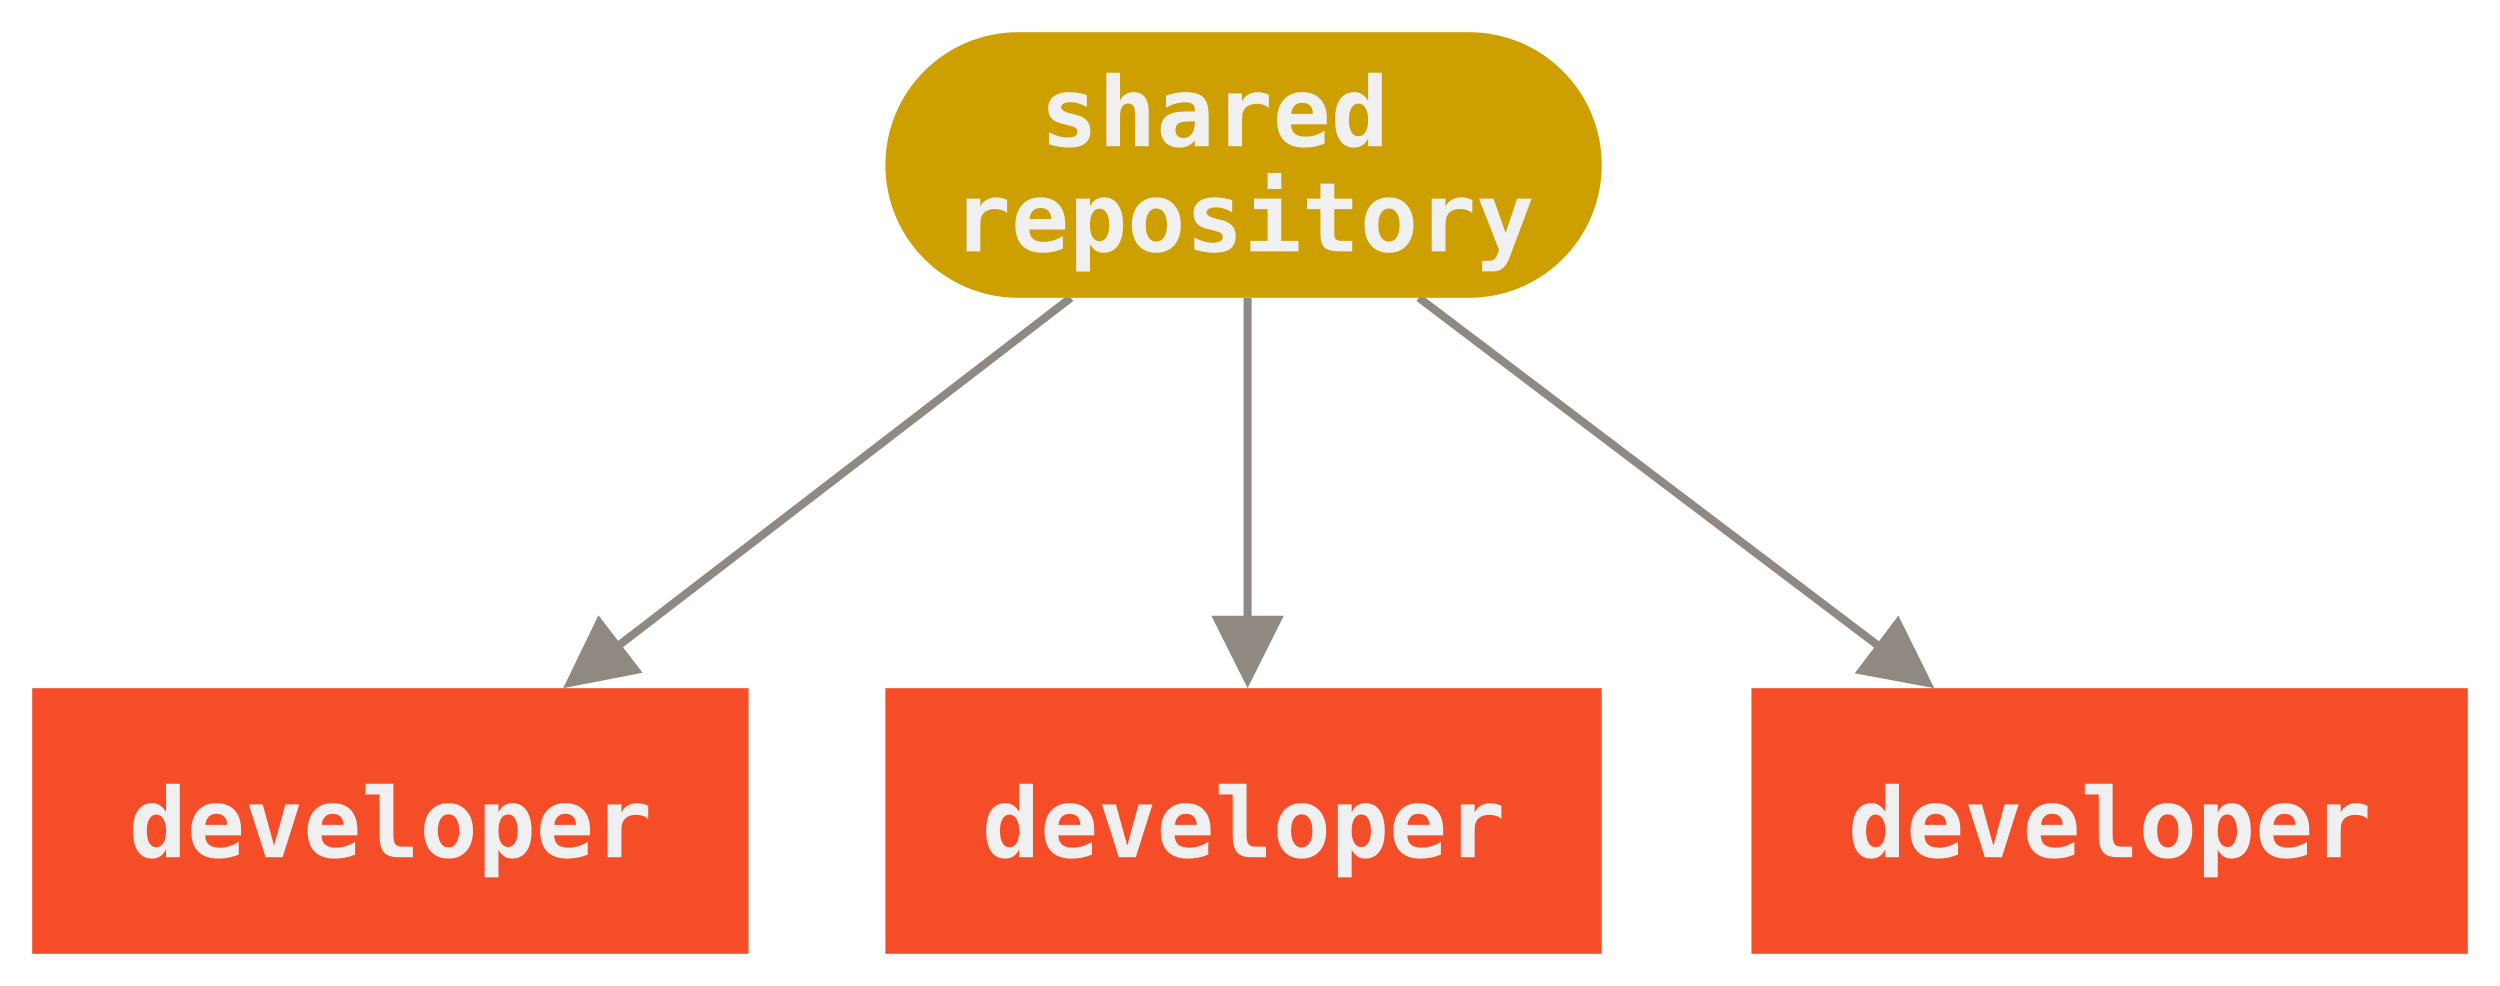
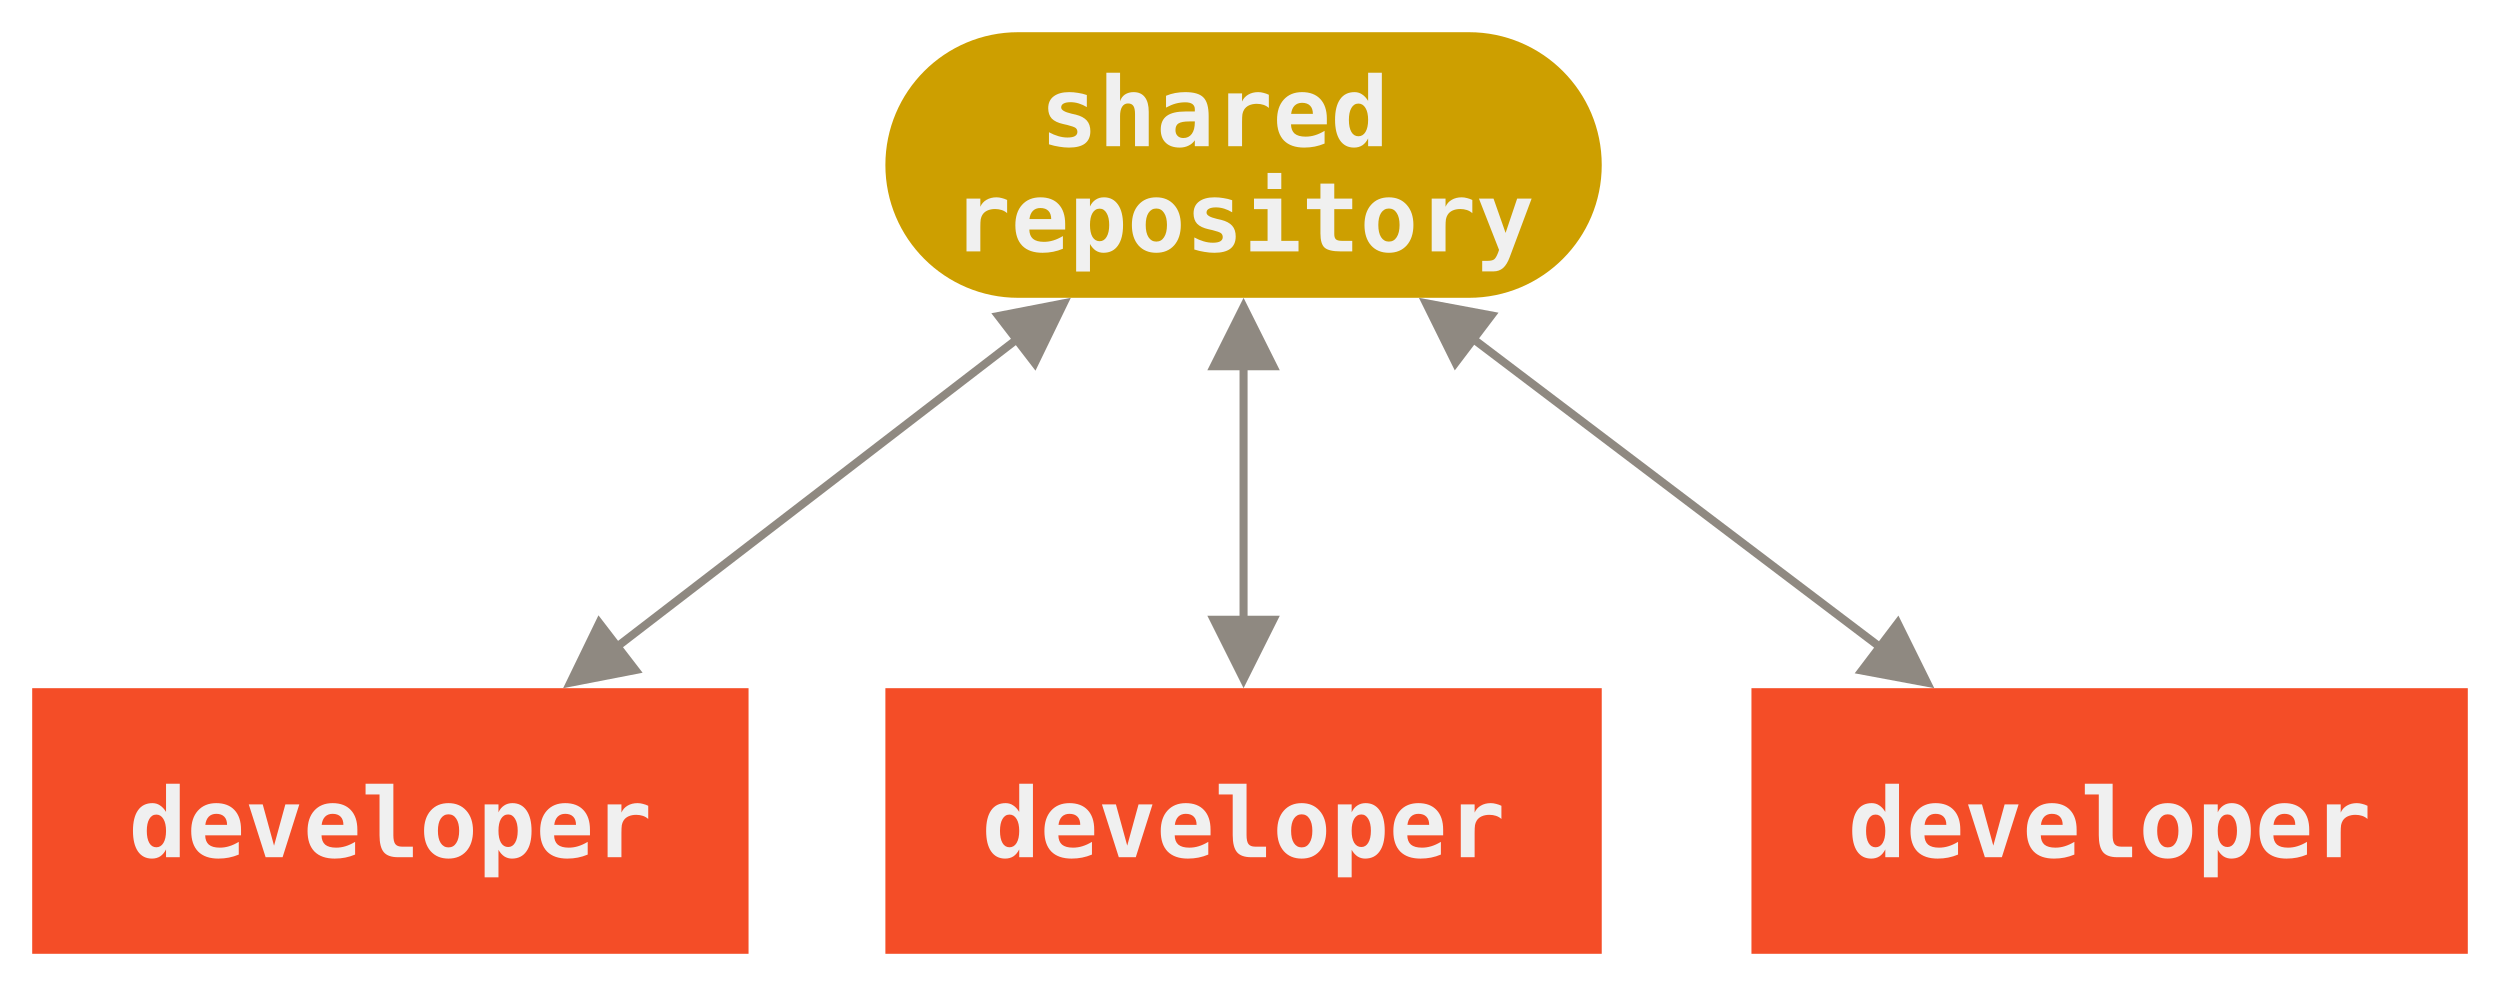
<svg xmlns="http://www.w3.org/2000/svg" version="1.1" width="621.2" height="245" viewBox="0 0 310.6 122.5">
-   <path d="m154.5 76.5v-39.5h1v39.5h4l-4.5 9-4.5-9h4z" fill="#8f8981" />
-   <path d="M132.735 36.604 L76.79 79.618 L74.352 76.447 L69.96 85.5 L79.838 83.582 L77.4 80.411 L133.345 37.396 Z" fill="#8f8981" />
-   <path d="M175.982 37.399 L232.84 80.464 L230.425 83.653 L240.316 85.5 L235.859 76.479 L233.444 79.667 L176.586 36.601 Z" fill="#8f8981" />
+   <path d="M154.5 37 L150 46 L154 46 L154 76.5 L150 76.5 L154.5 85.5 L159 76.5 L155 76.5 L155 46 L159 46 Z" fill="#8f8981" />
+   <path d="M133.04 37 L123.162 38.918 L125.6 42.089 L76.79 79.618 L74.352 76.447 L69.96 85.5 L79.838 83.582 L77.4 80.411 L126.21 42.882 L128.648 46.053 Z" fill="#8f8981" />
+   <path d="M176.284 37 L180.741 46.021 L183.156 42.833 L232.84 80.464 L230.425 83.653 L240.316 85.5 L235.859 76.479 L233.444 79.667 L183.76 42.036 L186.175 38.847 Z" fill="#8f8981" />
  <g>
    <rect x="110" y="85.5" width="89" height="33" fill="#f44d27" />
    <text font-size="12px" font-weight="700" font-family="'JetBrains Mono', 'Source Code Pro', monospace" text-anchor="middle">
      <tspan x="154.5" y="106.5" fill="#f0f0f0">developer</tspan>
    </text>
  </g>
  <g>
    <rect x="4" y="85.5" width="89" height="33" fill="#f44d27" />
    <text font-size="12px" font-weight="700" font-family="'JetBrains Mono', 'Source Code Pro', monospace" text-anchor="middle">
      <tspan x="48.5" y="106.5" fill="#f0f0f0">developer</tspan>
    </text>
  </g>
  <g>
    <rect x="217.6" y="85.5" width="89" height="33" fill="#f44d27" />
    <text font-size="12px" font-weight="700" font-family="'JetBrains Mono', 'Source Code Pro', monospace" text-anchor="middle">
      <tspan x="262.1" y="106.5" fill="#f0f0f0">developer</tspan>
    </text>
  </g>
  <g>
    <rect x="110" y="4" width="89" height="33" rx="16.5" ry="16.5" fill="#cd9f00" />
    <text font-size="12px" font-weight="700" font-family="'JetBrains Mono', 'Source Code Pro', monospace" text-anchor="middle">
      <tspan x="154.5" y="18.165" fill="#f0f0f0">shared</tspan>
      <tspan x="154.5" dy="13.07" fill="#f0f0f0">repository</tspan>
    </text>
  </g>
</svg>
